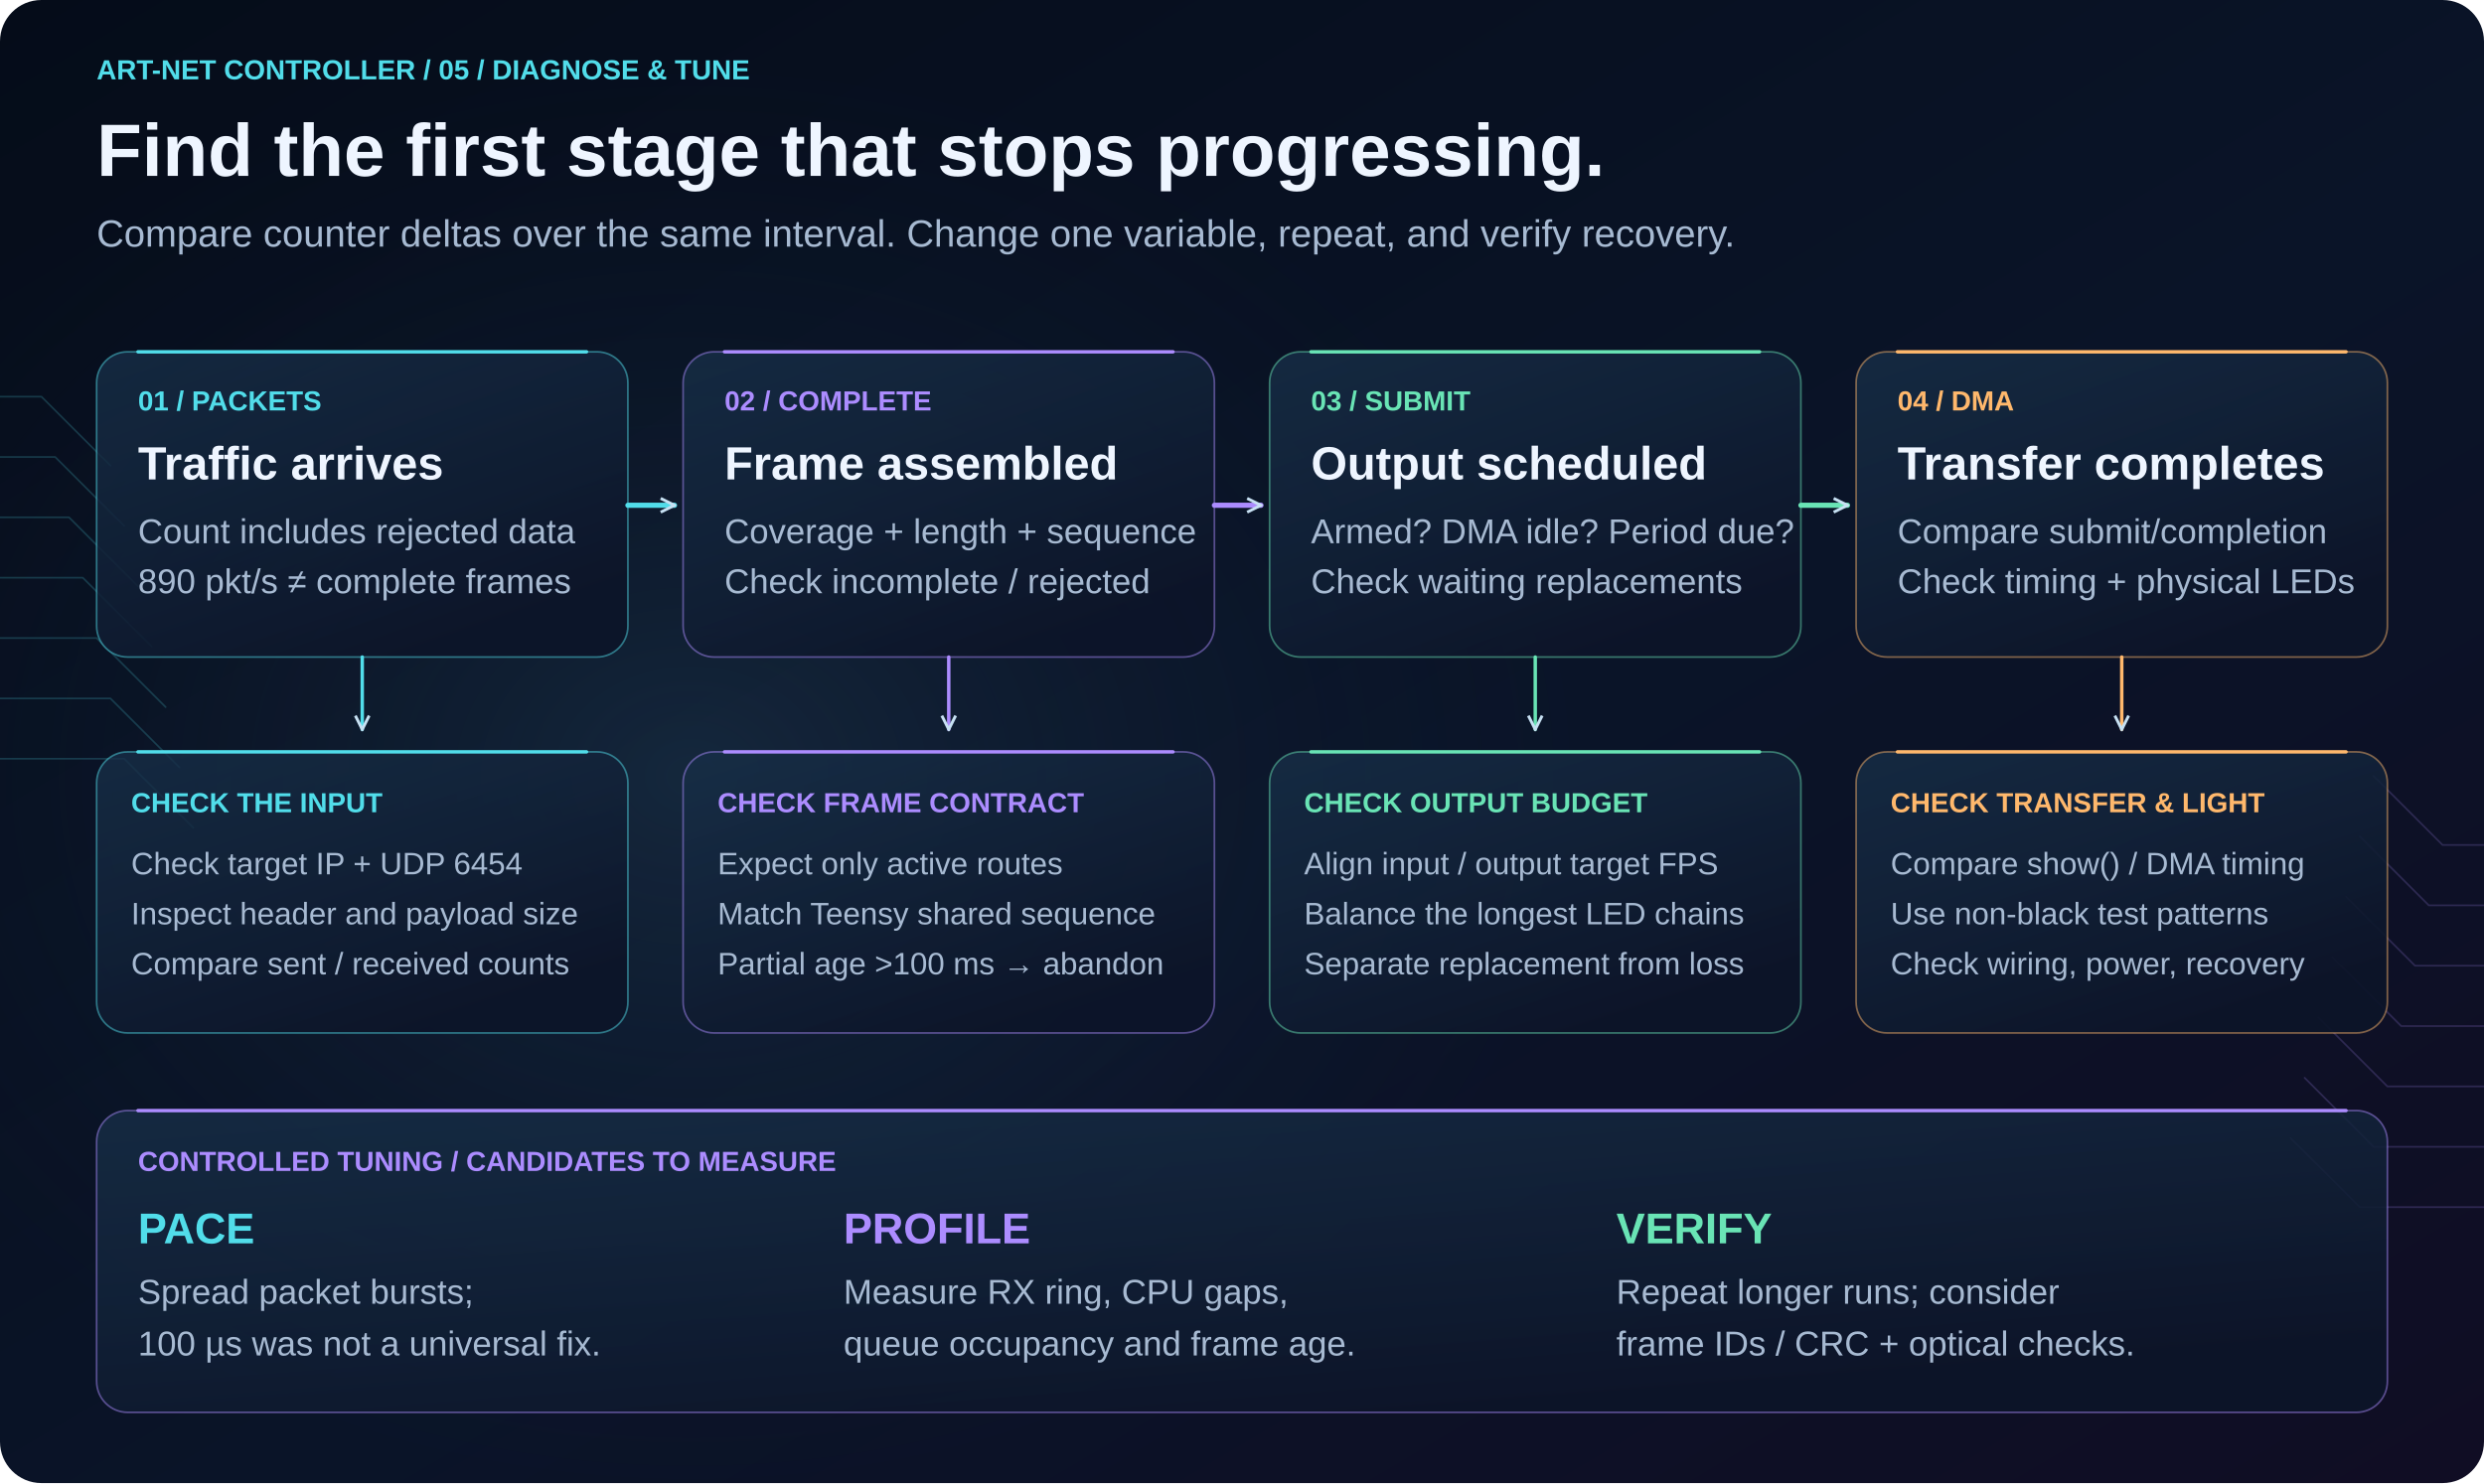
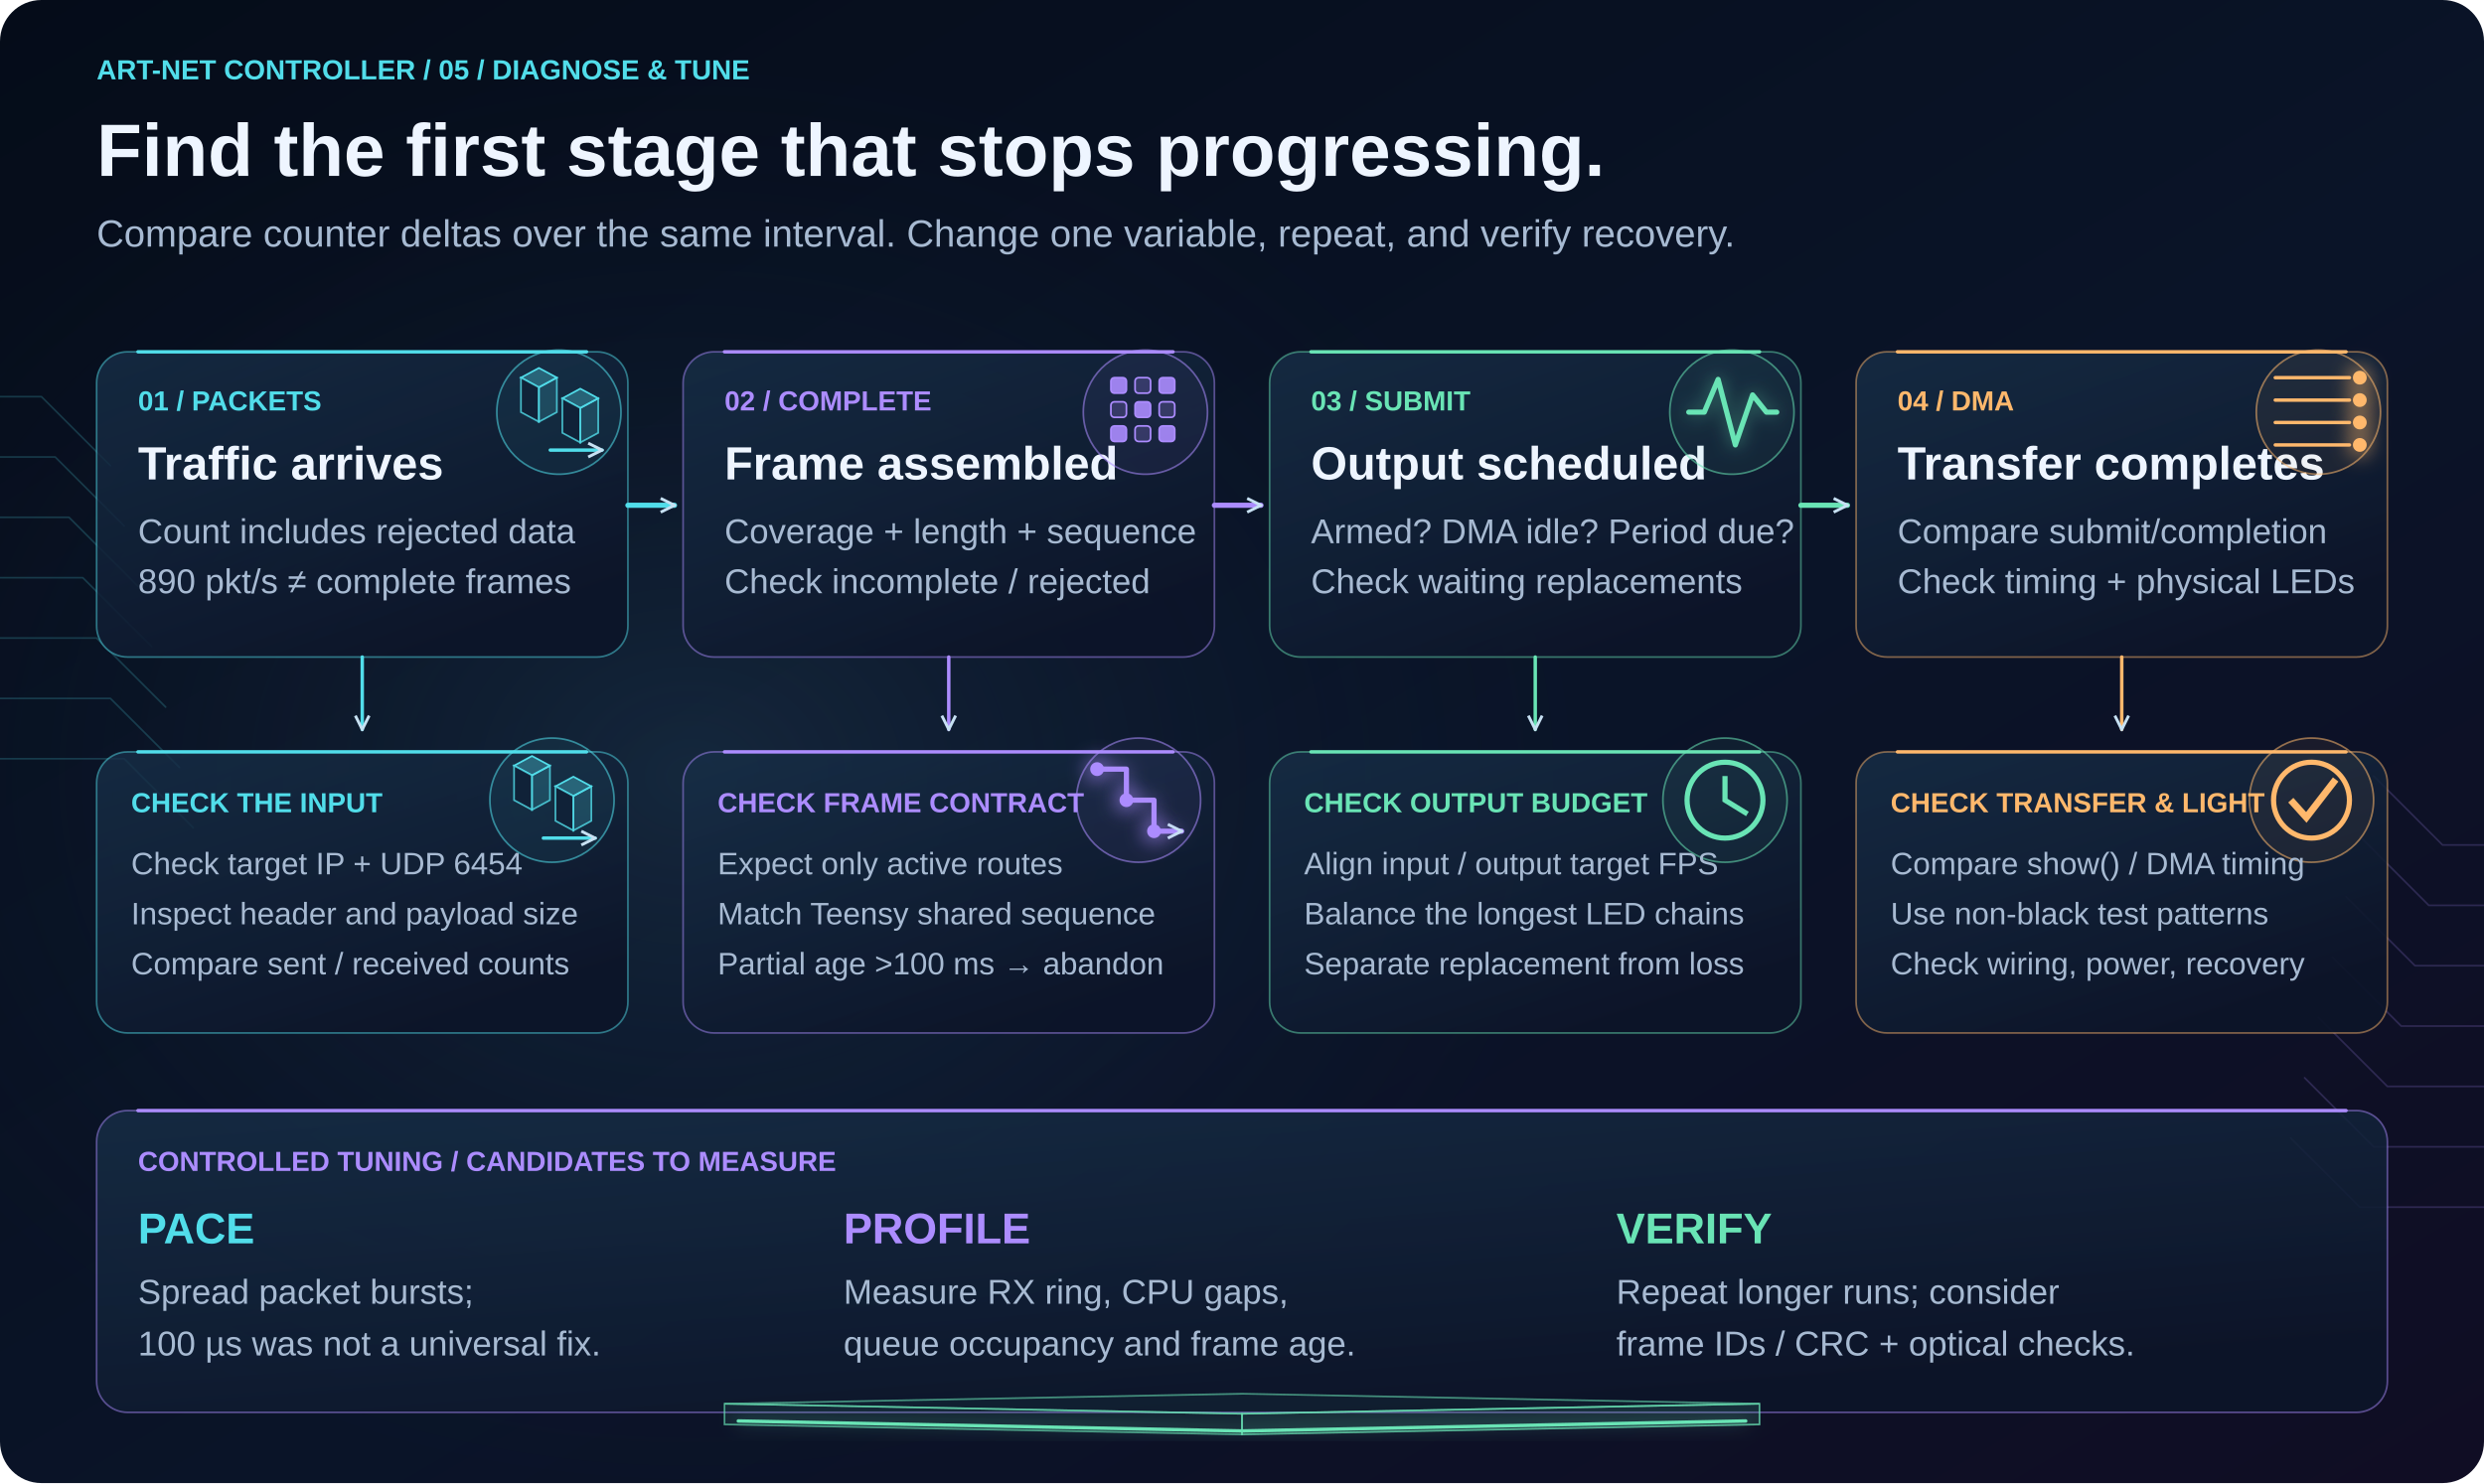
<svg xmlns="http://www.w3.org/2000/svg" width="1440" height="860" viewBox="0 0 1440 860" role="img" aria-labelledby="title desc">
  <defs>
    <linearGradient id="bg" x2="1" y2="1">
      <stop stop-color="#050c19" />
      <stop offset=".55" stop-color="#0a1428" />
      <stop offset="1" stop-color="#100d24" />
    </linearGradient>
    <linearGradient id="glass" x2=".6" y2="1">
      <stop stop-color="#172f48" stop-opacity=".78" />
      <stop offset="1" stop-color="#0c1428" stop-opacity=".94" />
    </linearGradient>
    <radialGradient id="halo">
      <stop stop-color="#305975" stop-opacity=".3" />
      <stop offset="1" stop-color="#132139" stop-opacity="0" />
    </radialGradient>
    <filter id="glow" x="-100%" y="-100%" width="300%" height="300%">
      <feGaussianBlur stdDeviation="5" />
    </filter>
    <marker id="arrow" markerWidth="10" markerHeight="10" refX="9" refY="5" orient="auto" markerUnits="userSpaceOnUse">
      <path d="M1 1 L9 5 L1 9" fill="none" stroke="#c7e1f3" stroke-width="1.7" />
    </marker>
  </defs>
  <rect width="1440" height="860" rx="24" fill="url(#bg)" />
  <ellipse cx="400" cy="450" rx="530" ry="420" fill="url(#halo)" />
  <g opacity=".2">
    <path d="M0 230 H24 L64 270" fill="none" stroke="#51ddea" stroke-width="1" stroke-linecap="round" stroke-linejoin="round" />
    <path d="M1440 490 H1416 L1376 450" fill="none" stroke="#ac8cff" stroke-width="1" stroke-linecap="round" stroke-linejoin="round" />
    <path d="M0 265 H32 L72 305" fill="none" stroke="#51ddea" stroke-width="1" stroke-linecap="round" stroke-linejoin="round" />
    <path d="M1440 525 H1408 L1368 485" fill="none" stroke="#ac8cff" stroke-width="1" stroke-linecap="round" stroke-linejoin="round" />
    <path d="M0 300 H40 L80 340" fill="none" stroke="#51ddea" stroke-width="1" stroke-linecap="round" stroke-linejoin="round" />
    <path d="M1440 560 H1400 L1360 520" fill="none" stroke="#ac8cff" stroke-width="1" stroke-linecap="round" stroke-linejoin="round" />
    <path d="M0 335 H48 L88 375" fill="none" stroke="#51ddea" stroke-width="1" stroke-linecap="round" stroke-linejoin="round" />
    <path d="M1440 595 H1392 L1352 555" fill="none" stroke="#ac8cff" stroke-width="1" stroke-linecap="round" stroke-linejoin="round" />
    <path d="M0 370 H56 L96 410" fill="none" stroke="#51ddea" stroke-width="1" stroke-linecap="round" stroke-linejoin="round" />
    <path d="M1440 630 H1384 L1344 590" fill="none" stroke="#ac8cff" stroke-width="1" stroke-linecap="round" stroke-linejoin="round" />
    <path d="M0 405 H64 L104 445" fill="none" stroke="#51ddea" stroke-width="1" stroke-linecap="round" stroke-linejoin="round" />
    <path d="M1440 665 H1376 L1336 625" fill="none" stroke="#ac8cff" stroke-width="1" stroke-linecap="round" stroke-linejoin="round" />
    <path d="M0 440 H72 L112 480" fill="none" stroke="#51ddea" stroke-width="1" stroke-linecap="round" stroke-linejoin="round" />
    <path d="M1440 700 H1368 L1328 660" fill="none" stroke="#ac8cff" stroke-width="1" stroke-linecap="round" stroke-linejoin="round" />
  </g>
  <g font-family="Segoe UI,Arial,sans-serif">
    <text x="56" y="46" font-size="16" fill="#51ddea" font-weight="650" text-anchor="start">ART-NET CONTROLLER   /   05 / DIAGNOSE &amp; TUNE</text>
    <text x="56" y="102" font-size="43" fill="#eef5ff" font-weight="650" text-anchor="start">Find the first stage that stops progressing.</text>
    <text x="56" y="143" font-size="22" fill="#a7bad2" font-weight="400" text-anchor="start">Compare counter deltas over the same interval. Change one variable, repeat, and verify recovery.</text>
    <rect x="56" y="204" width="308" height="177" rx="18" fill="url(#glass)" stroke="#51ddea" stroke-opacity=".48" />
    <path d="M80 204 H340" fill="none" stroke="#51ddea" stroke-width="2" stroke-linecap="round" stroke-linejoin="round" opacity=".5" filter="url(#glow)" />
    <path d="M80 204 H340" fill="none" stroke="#51ddea" stroke-width="2" stroke-linecap="round" stroke-linejoin="round" />
    <text x="80" y="238" font-size="16" fill="#51ddea" font-weight="650" text-anchor="start">01 / PACKETS</text>
    <text x="80" y="278" font-size="27" fill="#eef5ff" font-weight="600" text-anchor="start">Traffic arrives</text>
    <text x="80" y="315" font-size="20" fill="#a7bad2" font-weight="400" text-anchor="start">Count includes rejected data</text>
    <text x="80" y="344" font-size="20" fill="#a7bad2" font-weight="400" text-anchor="start">890 pkt/s ≠ complete frames</text>
+     <circle cx="324" cy="239" r="36" fill="#51ddea" fill-opacity=".06" stroke="#51ddea" stroke-opacity=".55" />
+     <polygon points="302,219 312.4,213.4 322.8,219 312.4,224.6" fill="#51ddea" fill-opacity=".32" stroke="#51ddea" />
+     <polygon points="302,219 312.4,224.6 312.4,244.6 302,239" fill="#102238" stroke="#51ddea" stroke-opacity=".8" />
+     <polygon points="312.4,224.6 322.8,219 322.8,239 312.4,244.6" fill="#51ddea" fill-opacity=".18" stroke="#51ddea" stroke-opacity=".8" />
+     <polygon points="326,231 336.4,225.4 346.8,231 336.4,236.6" fill="#51ddea" fill-opacity=".32" stroke="#51ddea" />
+     <polygon points="326,231 336.4,236.6 336.4,256.6 326,251" fill="#102238" stroke="#51ddea" stroke-opacity=".8" />
+     <polygon points="336.4,236.6 346.8,231 346.8,251 336.4,256.6" fill="#51ddea" fill-opacity=".18" stroke="#51ddea" stroke-opacity=".8" />
+     <path d="M319 261 H349" fill="none" stroke="#51ddea" stroke-width="2" stroke-linecap="round" stroke-linejoin="round" opacity=".5" filter="url(#glow)" />
+     <path d="M319 261 H349" fill="none" stroke="#51ddea" stroke-width="2" stroke-linecap="round" stroke-linejoin="round" marker-end="url(#arrow)" />
    <path d="M364 293 H391" fill="none" stroke="#51ddea" stroke-width="3" stroke-linecap="round" stroke-linejoin="round" opacity=".5" filter="url(#glow)" />
    <path d="M364 293 H391" fill="none" stroke="#51ddea" stroke-width="3" stroke-linecap="round" stroke-linejoin="round" marker-end="url(#arrow)" />
    <rect x="396" y="204" width="308" height="177" rx="18" fill="url(#glass)" stroke="#ac8cff" stroke-opacity=".48" />
    <path d="M420 204 H680" fill="none" stroke="#ac8cff" stroke-width="2" stroke-linecap="round" stroke-linejoin="round" opacity=".5" filter="url(#glow)" />
    <path d="M420 204 H680" fill="none" stroke="#ac8cff" stroke-width="2" stroke-linecap="round" stroke-linejoin="round" />
    <text x="420" y="238" font-size="16" fill="#ac8cff" font-weight="650" text-anchor="start">02 / COMPLETE</text>
    <text x="420" y="278" font-size="27" fill="#eef5ff" font-weight="600" text-anchor="start">Frame assembled</text>
    <text x="420" y="315" font-size="20" fill="#a7bad2" font-weight="400" text-anchor="start">Coverage + length + sequence</text>
    <text x="420" y="344" font-size="20" fill="#a7bad2" font-weight="400" text-anchor="start">Check incomplete / rejected</text>
+     <circle cx="664" cy="239" r="36" fill="#ac8cff" fill-opacity=".06" stroke="#ac8cff" stroke-opacity=".55" />
+     <path d="M0 0" />
+     <rect x="644" y="219" width="9" height="9" rx="2" fill="#ac8cff" fill-opacity="0.9" stroke="#ac8cff" />
+     <rect x="658" y="219" width="9" height="9" rx="2" fill="#ac8cff" fill-opacity="0.2" stroke="#ac8cff" />
+     <rect x="672" y="219" width="9" height="9" rx="2" fill="#ac8cff" fill-opacity="0.9" stroke="#ac8cff" />
+     <rect x="644" y="233" width="9" height="9" rx="2" fill="#ac8cff" fill-opacity="0.2" stroke="#ac8cff" />
+     <rect x="658" y="233" width="9" height="9" rx="2" fill="#ac8cff" fill-opacity="0.9" stroke="#ac8cff" />
+     <rect x="672" y="233" width="9" height="9" rx="2" fill="#ac8cff" fill-opacity="0.2" stroke="#ac8cff" />
+     <rect x="644" y="247" width="9" height="9" rx="2" fill="#ac8cff" fill-opacity="0.9" stroke="#ac8cff" />
+     <rect x="658" y="247" width="9" height="9" rx="2" fill="#ac8cff" fill-opacity="0.2" stroke="#ac8cff" />
+     <rect x="672" y="247" width="9" height="9" rx="2" fill="#ac8cff" fill-opacity="0.9" stroke="#ac8cff" />
    <path d="M704 293 H731" fill="none" stroke="#ac8cff" stroke-width="3" stroke-linecap="round" stroke-linejoin="round" opacity=".5" filter="url(#glow)" />
    <path d="M704 293 H731" fill="none" stroke="#ac8cff" stroke-width="3" stroke-linecap="round" stroke-linejoin="round" marker-end="url(#arrow)" />
    <rect x="736" y="204" width="308" height="177" rx="18" fill="url(#glass)" stroke="#69e4b5" stroke-opacity=".48" />
    <path d="M760 204 H1020" fill="none" stroke="#69e4b5" stroke-width="2" stroke-linecap="round" stroke-linejoin="round" opacity=".5" filter="url(#glow)" />
    <path d="M760 204 H1020" fill="none" stroke="#69e4b5" stroke-width="2" stroke-linecap="round" stroke-linejoin="round" />
    <text x="760" y="238" font-size="16" fill="#69e4b5" font-weight="650" text-anchor="start">03 / SUBMIT</text>
    <text x="760" y="278" font-size="27" fill="#eef5ff" font-weight="600" text-anchor="start">Output scheduled</text>
    <text x="760" y="315" font-size="20" fill="#a7bad2" font-weight="400" text-anchor="start">Armed? DMA idle? Period due?</text>
    <text x="760" y="344" font-size="20" fill="#a7bad2" font-weight="400" text-anchor="start">Check waiting replacements</text>
+     <circle cx="1004" cy="239" r="36" fill="#69e4b5" fill-opacity=".06" stroke="#69e4b5" stroke-opacity=".55" />
+     <path d="M979 239 H988 L996 220 L1006 258 L1016 229 L1024 239 H1030" fill="none" stroke="#69e4b5" stroke-width="3" stroke-linecap="round" stroke-linejoin="round" opacity=".5" filter="url(#glow)" />
+     <path d="M979 239 H988 L996 220 L1006 258 L1016 229 L1024 239 H1030" fill="none" stroke="#69e4b5" stroke-width="3" stroke-linecap="round" stroke-linejoin="round" />
    <path d="M1044 293 H1071" fill="none" stroke="#69e4b5" stroke-width="3" stroke-linecap="round" stroke-linejoin="round" opacity=".5" filter="url(#glow)" />
    <path d="M1044 293 H1071" fill="none" stroke="#69e4b5" stroke-width="3" stroke-linecap="round" stroke-linejoin="round" marker-end="url(#arrow)" />
    <rect x="1076" y="204" width="308" height="177" rx="18" fill="url(#glass)" stroke="#ffb86c" stroke-opacity=".48" />
    <path d="M1100 204 H1360" fill="none" stroke="#ffb86c" stroke-width="2" stroke-linecap="round" stroke-linejoin="round" opacity=".5" filter="url(#glow)" />
    <path d="M1100 204 H1360" fill="none" stroke="#ffb86c" stroke-width="2" stroke-linecap="round" stroke-linejoin="round" />
    <text x="1100" y="238" font-size="16" fill="#ffb86c" font-weight="650" text-anchor="start">04 / DMA</text>
    <text x="1100" y="278" font-size="27" fill="#eef5ff" font-weight="600" text-anchor="start">Transfer completes</text>
    <text x="1100" y="315" font-size="20" fill="#a7bad2" font-weight="400" text-anchor="start">Compare submit/completion</text>
    <text x="1100" y="344" font-size="20" fill="#a7bad2" font-weight="400" text-anchor="start">Check timing + physical LEDs</text>
+     <circle cx="1344" cy="239" r="36" fill="#ffb86c" fill-opacity=".06" stroke="#ffb86c" stroke-opacity=".55" />
+     <path d="M1319 219 H1362" fill="none" stroke="#ffb86c" stroke-width="2" stroke-linecap="round" stroke-linejoin="round" opacity=".5" filter="url(#glow)" />
+     <path d="M1319 219 H1362" fill="none" stroke="#ffb86c" stroke-width="2" stroke-linecap="round" stroke-linejoin="round" />
+     <circle cx="1368" cy="219" r="8" fill="#ffb86c" opacity=".4" filter="url(#glow)" />
+     <circle cx="1368" cy="219" r="4" fill="#ffb86c" />
+     <path d="M1319 232 H1362" fill="none" stroke="#ffb86c" stroke-width="2" stroke-linecap="round" stroke-linejoin="round" opacity=".5" filter="url(#glow)" />
+     <path d="M1319 232 H1362" fill="none" stroke="#ffb86c" stroke-width="2" stroke-linecap="round" stroke-linejoin="round" />
+     <circle cx="1368" cy="232" r="8" fill="#ffb86c" opacity=".4" filter="url(#glow)" />
+     <circle cx="1368" cy="232" r="4" fill="#ffb86c" />
+     <path d="M1319 245 H1362" fill="none" stroke="#ffb86c" stroke-width="2" stroke-linecap="round" stroke-linejoin="round" opacity=".5" filter="url(#glow)" />
+     <path d="M1319 245 H1362" fill="none" stroke="#ffb86c" stroke-width="2" stroke-linecap="round" stroke-linejoin="round" />
+     <circle cx="1368" cy="245" r="8" fill="#ffb86c" opacity=".4" filter="url(#glow)" />
+     <circle cx="1368" cy="245" r="4" fill="#ffb86c" />
+     <path d="M1319 258 H1362" fill="none" stroke="#ffb86c" stroke-width="2" stroke-linecap="round" stroke-linejoin="round" opacity=".5" filter="url(#glow)" />
+     <path d="M1319 258 H1362" fill="none" stroke="#ffb86c" stroke-width="2" stroke-linecap="round" stroke-linejoin="round" />
+     <circle cx="1368" cy="258" r="8" fill="#ffb86c" opacity=".4" filter="url(#glow)" />
+     <circle cx="1368" cy="258" r="4" fill="#ffb86c" />
    <path d="M210 381 V423" fill="none" stroke="#51ddea" stroke-width="2" stroke-linecap="round" stroke-linejoin="round" opacity=".5" filter="url(#glow)" />
    <path d="M210 381 V423" fill="none" stroke="#51ddea" stroke-width="2" stroke-linecap="round" stroke-linejoin="round" marker-end="url(#arrow)" />
    <path d="M550 381 V423" fill="none" stroke="#ac8cff" stroke-width="2" stroke-linecap="round" stroke-linejoin="round" opacity=".5" filter="url(#glow)" />
    <path d="M550 381 V423" fill="none" stroke="#ac8cff" stroke-width="2" stroke-linecap="round" stroke-linejoin="round" marker-end="url(#arrow)" />
    <path d="M890 381 V423" fill="none" stroke="#69e4b5" stroke-width="2" stroke-linecap="round" stroke-linejoin="round" opacity=".5" filter="url(#glow)" />
    <path d="M890 381 V423" fill="none" stroke="#69e4b5" stroke-width="2" stroke-linecap="round" stroke-linejoin="round" marker-end="url(#arrow)" />
    <path d="M1230 381 V423" fill="none" stroke="#ffb86c" stroke-width="2" stroke-linecap="round" stroke-linejoin="round" opacity=".5" filter="url(#glow)" />
    <path d="M1230 381 V423" fill="none" stroke="#ffb86c" stroke-width="2" stroke-linecap="round" stroke-linejoin="round" marker-end="url(#arrow)" />
    <rect x="56" y="436" width="308" height="163" rx="18" fill="url(#glass)" stroke="#51ddea" stroke-opacity=".48" />
    <path d="M80 436 H340" fill="none" stroke="#51ddea" stroke-width="2" stroke-linecap="round" stroke-linejoin="round" opacity=".5" filter="url(#glow)" />
    <path d="M80 436 H340" fill="none" stroke="#51ddea" stroke-width="2" stroke-linecap="round" stroke-linejoin="round" />
    <text x="76" y="471" font-size="16" fill="#51ddea" font-weight="650" text-anchor="start">CHECK THE INPUT</text>
+     <circle cx="320" cy="464" r="36" fill="#51ddea" fill-opacity=".06" stroke="#51ddea" stroke-opacity=".55" />
+     <polygon points="298,444 308.4,438.4 318.8,444 308.4,449.6" fill="#51ddea" fill-opacity=".32" stroke="#51ddea" />
+     <polygon points="298,444 308.4,449.6 308.4,469.6 298,464" fill="#102238" stroke="#51ddea" stroke-opacity=".8" />
+     <polygon points="308.4,449.6 318.8,444 318.8,464 308.4,469.6" fill="#51ddea" fill-opacity=".18" stroke="#51ddea" stroke-opacity=".8" />
+     <polygon points="322,456 332.4,450.4 342.8,456 332.4,461.6" fill="#51ddea" fill-opacity=".32" stroke="#51ddea" />
+     <polygon points="322,456 332.4,461.6 332.4,481.6 322,476" fill="#102238" stroke="#51ddea" stroke-opacity=".8" />
+     <polygon points="332.4,461.6 342.8,456 342.8,476 332.4,481.6" fill="#51ddea" fill-opacity=".18" stroke="#51ddea" stroke-opacity=".8" />
+     <path d="M315 486 H345" fill="none" stroke="#51ddea" stroke-width="2" stroke-linecap="round" stroke-linejoin="round" opacity=".5" filter="url(#glow)" />
+     <path d="M315 486 H345" fill="none" stroke="#51ddea" stroke-width="2" stroke-linecap="round" stroke-linejoin="round" marker-end="url(#arrow)" />
    <text x="76" y="507" font-size="18" fill="#a7bad2" font-weight="400" text-anchor="start">Check target IP + UDP 6454</text>
    <text x="76" y="536" font-size="18" fill="#a7bad2" font-weight="400" text-anchor="start">Inspect header and payload size</text>
    <text x="76" y="565" font-size="18" fill="#a7bad2" font-weight="400" text-anchor="start">Compare sent / received counts</text>
    <rect x="396" y="436" width="308" height="163" rx="18" fill="url(#glass)" stroke="#ac8cff" stroke-opacity=".48" />
    <path d="M420 436 H680" fill="none" stroke="#ac8cff" stroke-width="2" stroke-linecap="round" stroke-linejoin="round" opacity=".5" filter="url(#glow)" />
    <path d="M420 436 H680" fill="none" stroke="#ac8cff" stroke-width="2" stroke-linecap="round" stroke-linejoin="round" />
    <text x="416" y="471" font-size="16" fill="#ac8cff" font-weight="650" text-anchor="start">CHECK FRAME CONTRACT</text>
+     <circle cx="660" cy="464" r="36" fill="#ac8cff" fill-opacity=".06" stroke="#ac8cff" stroke-opacity=".55" />
+     <path d="M636 446 H653 V464 H669 V482 H685" fill="none" stroke="#ac8cff" stroke-width="3" stroke-linecap="round" stroke-linejoin="round" opacity=".5" filter="url(#glow)" />
+     <path d="M636 446 H653 V464 H669 V482 H685" fill="none" stroke="#ac8cff" stroke-width="3" stroke-linecap="round" stroke-linejoin="round" marker-end="url(#arrow)" />
+     <circle cx="636" cy="446" r="8" fill="#ac8cff" opacity=".4" filter="url(#glow)" />
+     <circle cx="636" cy="446" r="4" fill="#ac8cff" />
+     <circle cx="653" cy="464" r="8" fill="#ac8cff" opacity=".4" filter="url(#glow)" />
+     <circle cx="653" cy="464" r="4" fill="#ac8cff" />
+     <circle cx="669" cy="482" r="8" fill="#ac8cff" opacity=".4" filter="url(#glow)" />
+     <circle cx="669" cy="482" r="4" fill="#ac8cff" />
    <text x="416" y="507" font-size="18" fill="#a7bad2" font-weight="400" text-anchor="start">Expect only active routes</text>
    <text x="416" y="536" font-size="18" fill="#a7bad2" font-weight="400" text-anchor="start">Match Teensy shared sequence</text>
    <text x="416" y="565" font-size="18" fill="#a7bad2" font-weight="400" text-anchor="start">Partial age &gt;100 ms → abandon</text>
    <rect x="736" y="436" width="308" height="163" rx="18" fill="url(#glass)" stroke="#69e4b5" stroke-opacity=".48" />
    <path d="M760 436 H1020" fill="none" stroke="#69e4b5" stroke-width="2" stroke-linecap="round" stroke-linejoin="round" opacity=".5" filter="url(#glow)" />
    <path d="M760 436 H1020" fill="none" stroke="#69e4b5" stroke-width="2" stroke-linecap="round" stroke-linejoin="round" />
    <text x="756" y="471" font-size="16" fill="#69e4b5" font-weight="650" text-anchor="start">CHECK OUTPUT BUDGET</text>
+     <circle cx="1000" cy="464" r="36" fill="#69e4b5" fill-opacity=".06" stroke="#69e4b5" stroke-opacity=".55" />
+     <circle cx="1000" cy="464" r="22" fill="none" stroke="#69e4b5" stroke-width="3" />
+     <path d="M1000 450 V464 L1013 472" fill="none" stroke="#69e4b5" stroke-width="3" />
    <text x="756" y="507" font-size="18" fill="#a7bad2" font-weight="400" text-anchor="start">Align input / output target FPS</text>
    <text x="756" y="536" font-size="18" fill="#a7bad2" font-weight="400" text-anchor="start">Balance the longest LED chains</text>
    <text x="756" y="565" font-size="18" fill="#a7bad2" font-weight="400" text-anchor="start">Separate replacement from loss</text>
    <rect x="1076" y="436" width="308" height="163" rx="18" fill="url(#glass)" stroke="#ffb86c" stroke-opacity=".48" />
    <path d="M1100 436 H1360" fill="none" stroke="#ffb86c" stroke-width="2" stroke-linecap="round" stroke-linejoin="round" opacity=".5" filter="url(#glow)" />
    <path d="M1100 436 H1360" fill="none" stroke="#ffb86c" stroke-width="2" stroke-linecap="round" stroke-linejoin="round" />
    <text x="1096" y="471" font-size="16" fill="#ffb86c" font-weight="650" text-anchor="start">CHECK TRANSFER &amp; LIGHT</text>
+     <circle cx="1340" cy="464" r="36" fill="#ffb86c" fill-opacity=".06" stroke="#ffb86c" stroke-opacity=".55" />
+     <circle cx="1340" cy="464" r="22" fill="none" stroke="#ffb86c" stroke-width="3" />
+     <path d="M1328 464 l9 10 17 -22" fill="none" stroke="#ffb86c" stroke-width="4" />
    <text x="1096" y="507" font-size="18" fill="#a7bad2" font-weight="400" text-anchor="start">Compare show() / DMA timing</text>
    <text x="1096" y="536" font-size="18" fill="#a7bad2" font-weight="400" text-anchor="start">Use non-black test patterns</text>
    <text x="1096" y="565" font-size="18" fill="#a7bad2" font-weight="400" text-anchor="start">Check wiring, power, recovery</text>
    <rect x="56" y="644" width="1328" height="175" rx="18" fill="url(#glass)" stroke="#ac8cff" stroke-opacity=".48" />
    <path d="M80 644 H1360" fill="none" stroke="#ac8cff" stroke-width="2" stroke-linecap="round" stroke-linejoin="round" opacity=".5" filter="url(#glow)" />
    <path d="M80 644 H1360" fill="none" stroke="#ac8cff" stroke-width="2" stroke-linecap="round" stroke-linejoin="round" />
    <text x="80" y="679" font-size="16" fill="#ac8cff" font-weight="650" text-anchor="start">CONTROLLED TUNING / CANDIDATES TO MEASURE</text>
    <text x="80" y="721" font-size="25" fill="#51ddea" font-weight="600" text-anchor="start">PACE</text>
    <text x="80" y="756" font-size="20" fill="#a7bad2" font-weight="400" text-anchor="start">Spread packet bursts;</text>
    <text x="80" y="786" font-size="20" fill="#a7bad2" font-weight="400" text-anchor="start">100 µs was not a universal fix.</text>
    <text x="489" y="721" font-size="25" fill="#ac8cff" font-weight="600" text-anchor="start">PROFILE</text>
    <text x="489" y="756" font-size="20" fill="#a7bad2" font-weight="400" text-anchor="start">Measure RX ring, CPU gaps,</text>
    <text x="489" y="786" font-size="20" fill="#a7bad2" font-weight="400" text-anchor="start">queue occupancy and frame age.</text>
    <text x="937" y="721" font-size="25" fill="#69e4b5" font-weight="600" text-anchor="start">VERIFY</text>
    <text x="937" y="756" font-size="20" fill="#a7bad2" font-weight="400" text-anchor="start">Repeat longer runs; consider</text>
    <text x="937" y="786" font-size="20" fill="#a7bad2" font-weight="400" text-anchor="start">frame IDs / CRC + optical checks.</text>
+     <polygon points="420,814 720.0,808.2 1020,814 720.0,819.8" fill="#69e4b5" fill-opacity=".045" stroke="#69e4b5" stroke-opacity=".58" />
+     <polygon points="420,814 720.0,819.8 720.0,831.8 420,826" fill="#69e4b5" fill-opacity=".08" stroke="#69e4b5" stroke-opacity=".65" />
+     <polygon points="720.0,819.8 1020,814 1020,826 720.0,831.8" fill="#69e4b5" fill-opacity=".13" stroke="#69e4b5" stroke-opacity=".75" />
+     <path d="M428 824 L720.0 829.8 L1012 824" fill="none" stroke="#69e4b5" stroke-width="2" stroke-linecap="round" stroke-linejoin="round" opacity=".5" filter="url(#glow)" />
+     <path d="M428 824 L720.0 829.8 L1012 824" fill="none" stroke="#69e4b5" stroke-width="2" stroke-linecap="round" stroke-linejoin="round" />
  </g>
</svg>
